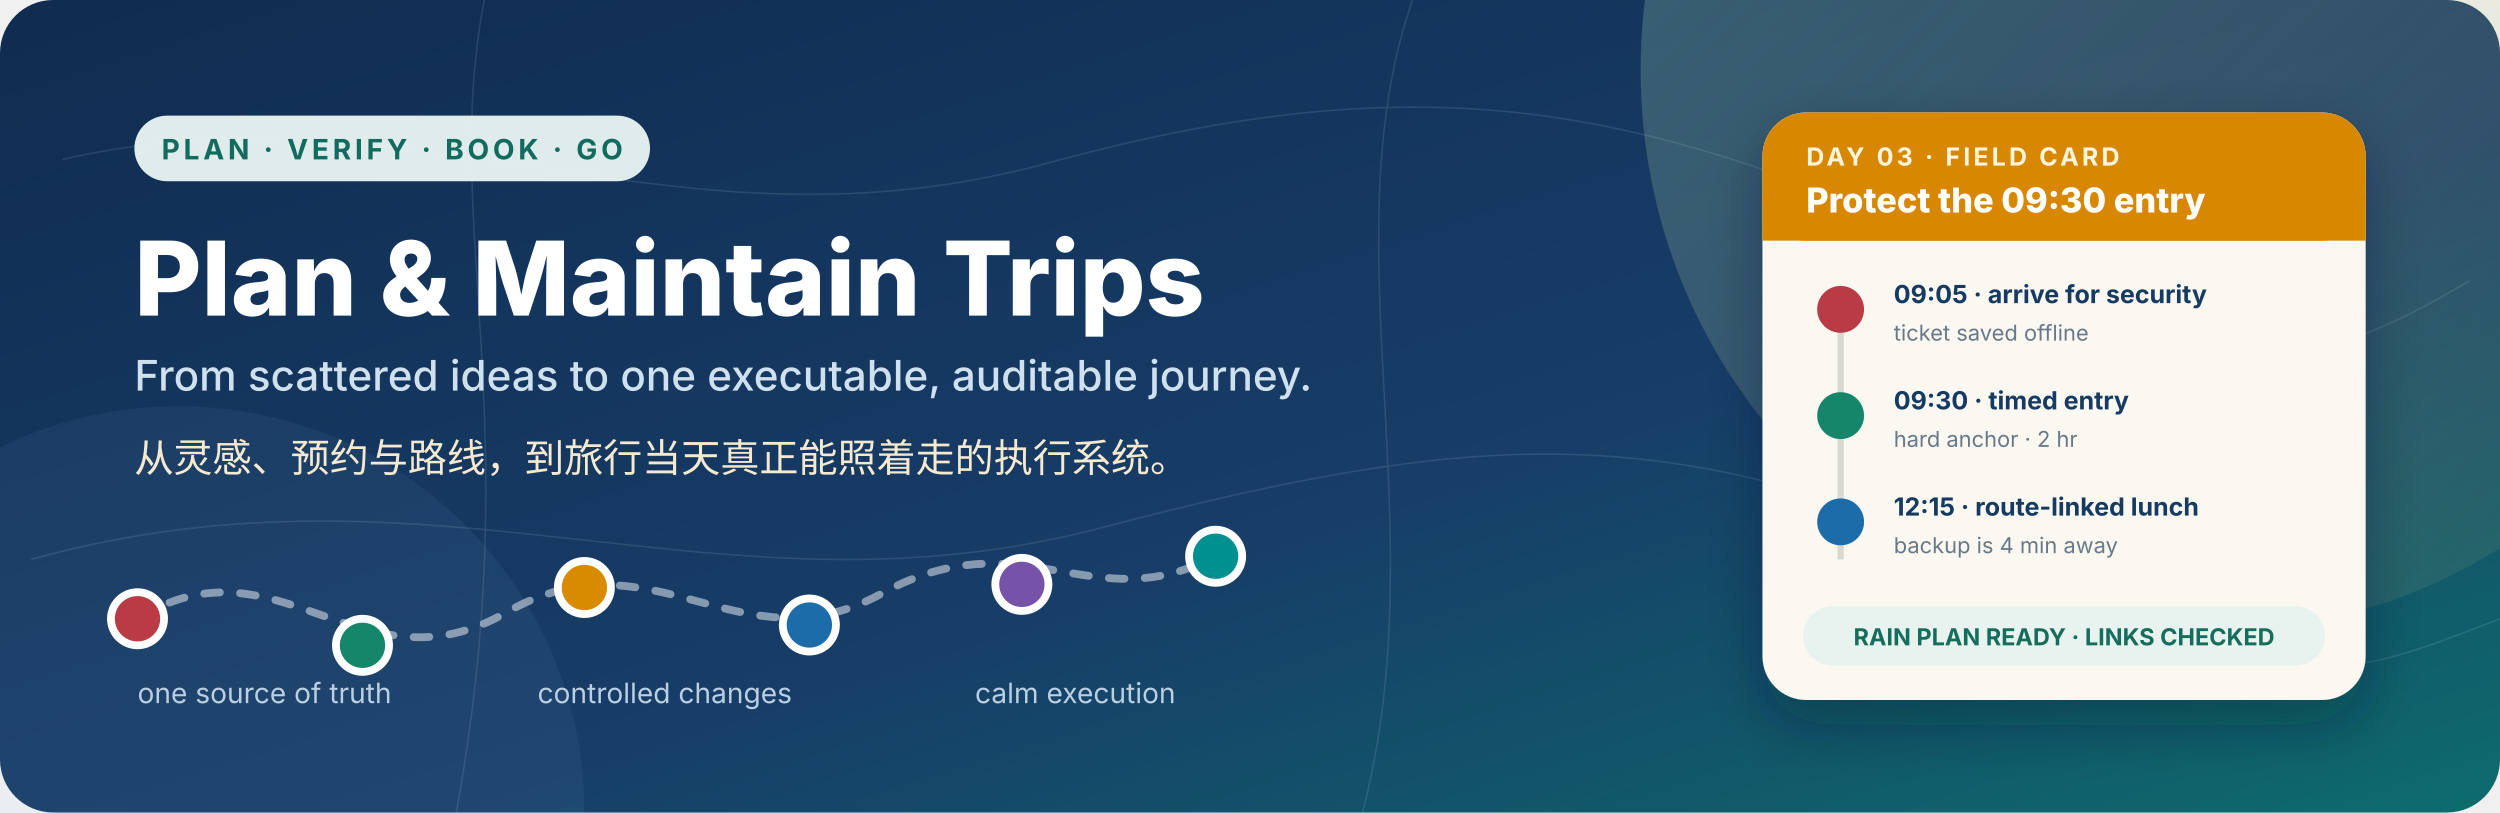
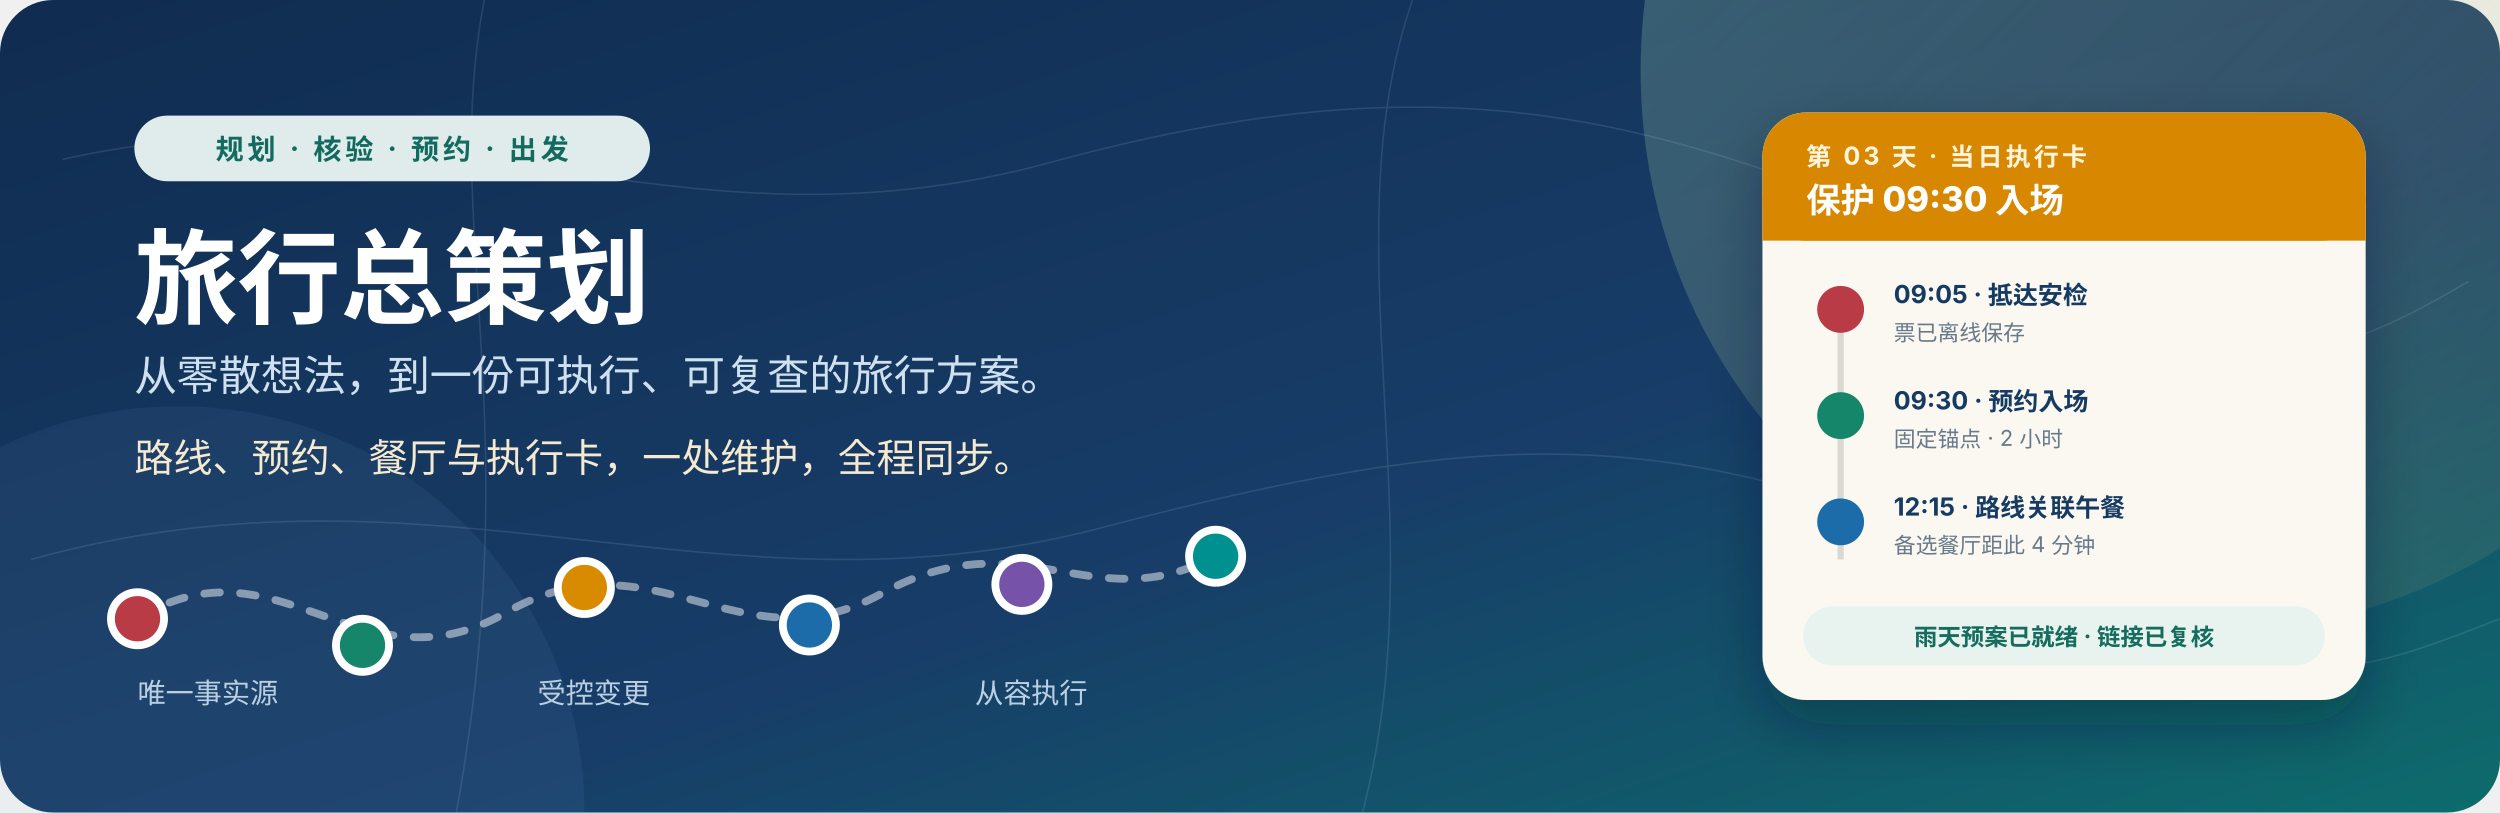
<svg xmlns="http://www.w3.org/2000/svg" width="1600" height="520" viewBox="0 0 1600 520" role="img" aria-labelledby="title description">
  <defs>
    <linearGradient id="background" x1="0" y1="0" x2="1" y2="1">
      <stop offset="0" stop-color="#102C50" />
      <stop offset="0.58" stop-color="#173D68" />
      <stop offset="1" stop-color="#0D6C6C" />
    </linearGradient>
    <linearGradient id="glow" x1="0" y1="0" x2="1" y2="1">
      <stop offset="0" stop-color="#83D6C4" stop-opacity="0.32" />
      <stop offset="1" stop-color="#F5C45E" stop-opacity="0.05" />
    </linearGradient>
    <filter id="shadow" x="-20%" y="-20%" width="140%" height="140%">
      <feDropShadow dx="0" dy="16" stdDeviation="18" flood-color="#071B2D" flood-opacity="0.35" />
    </filter>
    <style>
-       .sans { font-family: Inter, ui-sans-serif, -apple-system, BlinkMacSystemFont, "Segoe UI", sans-serif; }
+       .sans { font-family: "PingFang SC", "Microsoft YaHei", Inter, ui-sans-serif, -apple-system, BlinkMacSystemFont, "Segoe UI", sans-serif; }
    </style>
  </defs>
  <rect width="1600" height="520" rx="34" fill="url(#background)" />
  <circle cx="1410" cy="45" r="360" fill="url(#glow)" />
  <circle cx="114" cy="520" r="260" fill="#9BC6FF" opacity="0.06" />
  <g opacity="0.12" stroke="#D8E8F8" fill="none">
    <path d="M40 102 C270 50 430 170 672 104 S1048 70 1240 152 S1458 252 1580 180" />
    <path d="M20 358 C280 286 460 402 704 338 S1064 270 1270 356 S1482 442 1600 396" />
    <path d="M310 0 C282 142 338 268 292 520" />
    <path d="M904 0 C850 156 920 336 872 520" />
  </g>
  <g class="sans">
    <rect x="86" y="74" width="330" height="42" rx="21" fill="#E8F4F1" opacity="0.96" />
-     <text x="251" y="102" text-anchor="middle" font-size="18" font-weight="750" letter-spacing="2.4" fill="#136B60">PLAN · VERIFY · BOOK · GO</text>
-     <text x="86" y="202" font-size="66" font-weight="780" fill="#FFFFFF">Plan &amp; Maintain Trips</text>
-     <text x="86" y="250" font-size="27" font-weight="520" fill="#CFE0EF">From scattered ideas to one executable, auditable journey.</text>
-     <text x="86" y="302" font-size="25" font-weight="520" fill="#F5E9CF">从灵感、预约与路线，到旅行当天真正能照着走的执行系统。</text>
+     <text x="251" y="102" text-anchor="middle" font-size="18" font-weight="750" letter-spacing="2.4" fill="#136B60">规划 · 核验 · 预约 · 出发</text>
+     <text x="86" y="202" font-size="66" font-weight="780" fill="#FFFFFF">旅行总策划</text>
+     <text x="86" y="250" font-size="27" font-weight="520" fill="#CFE0EF">从零散想法，到一份可执行、可复查的旅行方案。</text>
+     <text x="86" y="302" font-size="25" font-weight="520" fill="#F5E9CF">路线、预约、餐厅与执行卡，一处维护，全程同步。</text>
    <g transform="translate(88 378)">
      <path d="M0 18 C90 -38 142 68 236 14 S385 52 476 2 S610 20 690 -22" fill="none" stroke="#FFFFFF" stroke-opacity="0.48" stroke-width="5" stroke-linecap="round" stroke-dasharray="10 13" />
      <g>
        <circle cx="0" cy="18" r="17" fill="#B83B45" stroke="#FFFFFF" stroke-width="5" />
        <circle cx="144" cy="35" r="17" fill="#16866B" stroke="#FFFFFF" stroke-width="5" />
        <circle cx="286" cy="-2" r="17" fill="#D98B00" stroke="#FFFFFF" stroke-width="5" />
        <circle cx="430" cy="22" r="17" fill="#1D6CAA" stroke="#FFFFFF" stroke-width="5" />
        <circle cx="566" cy="-4" r="17" fill="#7653A9" stroke="#FFFFFF" stroke-width="5" />
        <circle cx="690" cy="-22" r="17" fill="#009090" stroke="#FFFFFF" stroke-width="5" />
      </g>
-       <text x="0" y="72" font-size="18" fill="#BAD0E2">one source of truth</text>
-       <text x="256" y="72" font-size="18" fill="#BAD0E2">controlled changes</text>
-       <text x="536" y="72" font-size="18" fill="#BAD0E2">calm execution</text>
+       <text x="0" y="72" font-size="18" fill="#BAD0E2">唯一事实源</text>
+       <text x="256" y="72" font-size="18" fill="#BAD0E2">受控变更</text>
+       <text x="536" y="72" font-size="18" fill="#BAD0E2">从容执行</text>
    </g>
  </g>
  <g transform="translate(1128 72)" filter="url(#shadow)" class="sans">
    <rect width="386" height="376" rx="28" fill="#FAF8F1" />
    <rect width="386" height="82" rx="28" fill="#D88700" />
    <path d="M0 54 H386 V82 H0 Z" fill="#D88700" />
-     <text x="28" y="34" font-size="16" font-weight="750" letter-spacing="2" fill="#FFF5DD">DAY 03 · FIELD CARD</text>
-     <text x="28" y="64" font-size="22" font-weight="760" fill="#FFFFFF">Protect the 09:30 entry</text>
+     <text x="28" y="34" font-size="16" font-weight="750" letter-spacing="2" fill="#FFF5DD">第 03 天 · 当日执行卡</text>
+     <text x="28" y="64" font-size="22" font-weight="760" fill="#FFFFFF">保护 09:30 入场</text>
    <line x1="50" y1="119" x2="50" y2="286" stroke="#D9D9D2" stroke-width="4" />
    <circle cx="50" cy="126" r="15" fill="#B83B45" />
    <circle cx="50" cy="194" r="15" fill="#16866B" />
    <circle cx="50" cy="262" r="15" fill="#1D6CAA" />
-     <text x="84" y="122" font-size="16" font-weight="720" fill="#173A62">09:05 · arrive for security</text>
-     <text x="84" y="146" font-size="14" fill="#68798A">ticket saved offline</text>
-     <text x="84" y="190" font-size="16" font-weight="720" fill="#173A62">09:30 · timed entry</text>
-     <text x="84" y="214" font-size="14" fill="#68798A">hard anchor · 2 hr</text>
-     <text x="84" y="258" font-size="16" font-weight="720" fill="#173A62">12:15 · route-linked lunch</text>
-     <text x="84" y="282" font-size="14" fill="#68798A">backup is 4 min away</text>
+     <text x="84" y="122" font-size="16" font-weight="720" fill="#173A62">09:05 · 抵达安检</text>
+     <text x="84" y="146" font-size="14" fill="#68798A">票已离线保存</text>
+     <text x="84" y="190" font-size="16" font-weight="720" fill="#173A62">09:30 · 预约入场</text>
+     <text x="84" y="214" font-size="14" fill="#68798A">固定锚点 · 2 小时</text>
+     <text x="84" y="258" font-size="16" font-weight="720" fill="#173A62">12:15 · 路线关联午餐</text>
+     <text x="84" y="282" font-size="14" fill="#68798A">备选餐厅距此 4 分钟</text>
    <rect x="26" y="316" width="334" height="38" rx="19" fill="#E8F3EF" />
-     <text x="193" y="341" text-anchor="middle" font-size="15" font-weight="700" fill="#146D5D">RAIN PLAN READY · LINKS CHECKED</text>
+     <text x="193" y="341" text-anchor="middle" font-size="15" font-weight="700" fill="#146D5D">雨天预案已就绪 · 链接已复核</text>
  </g>
</svg>
